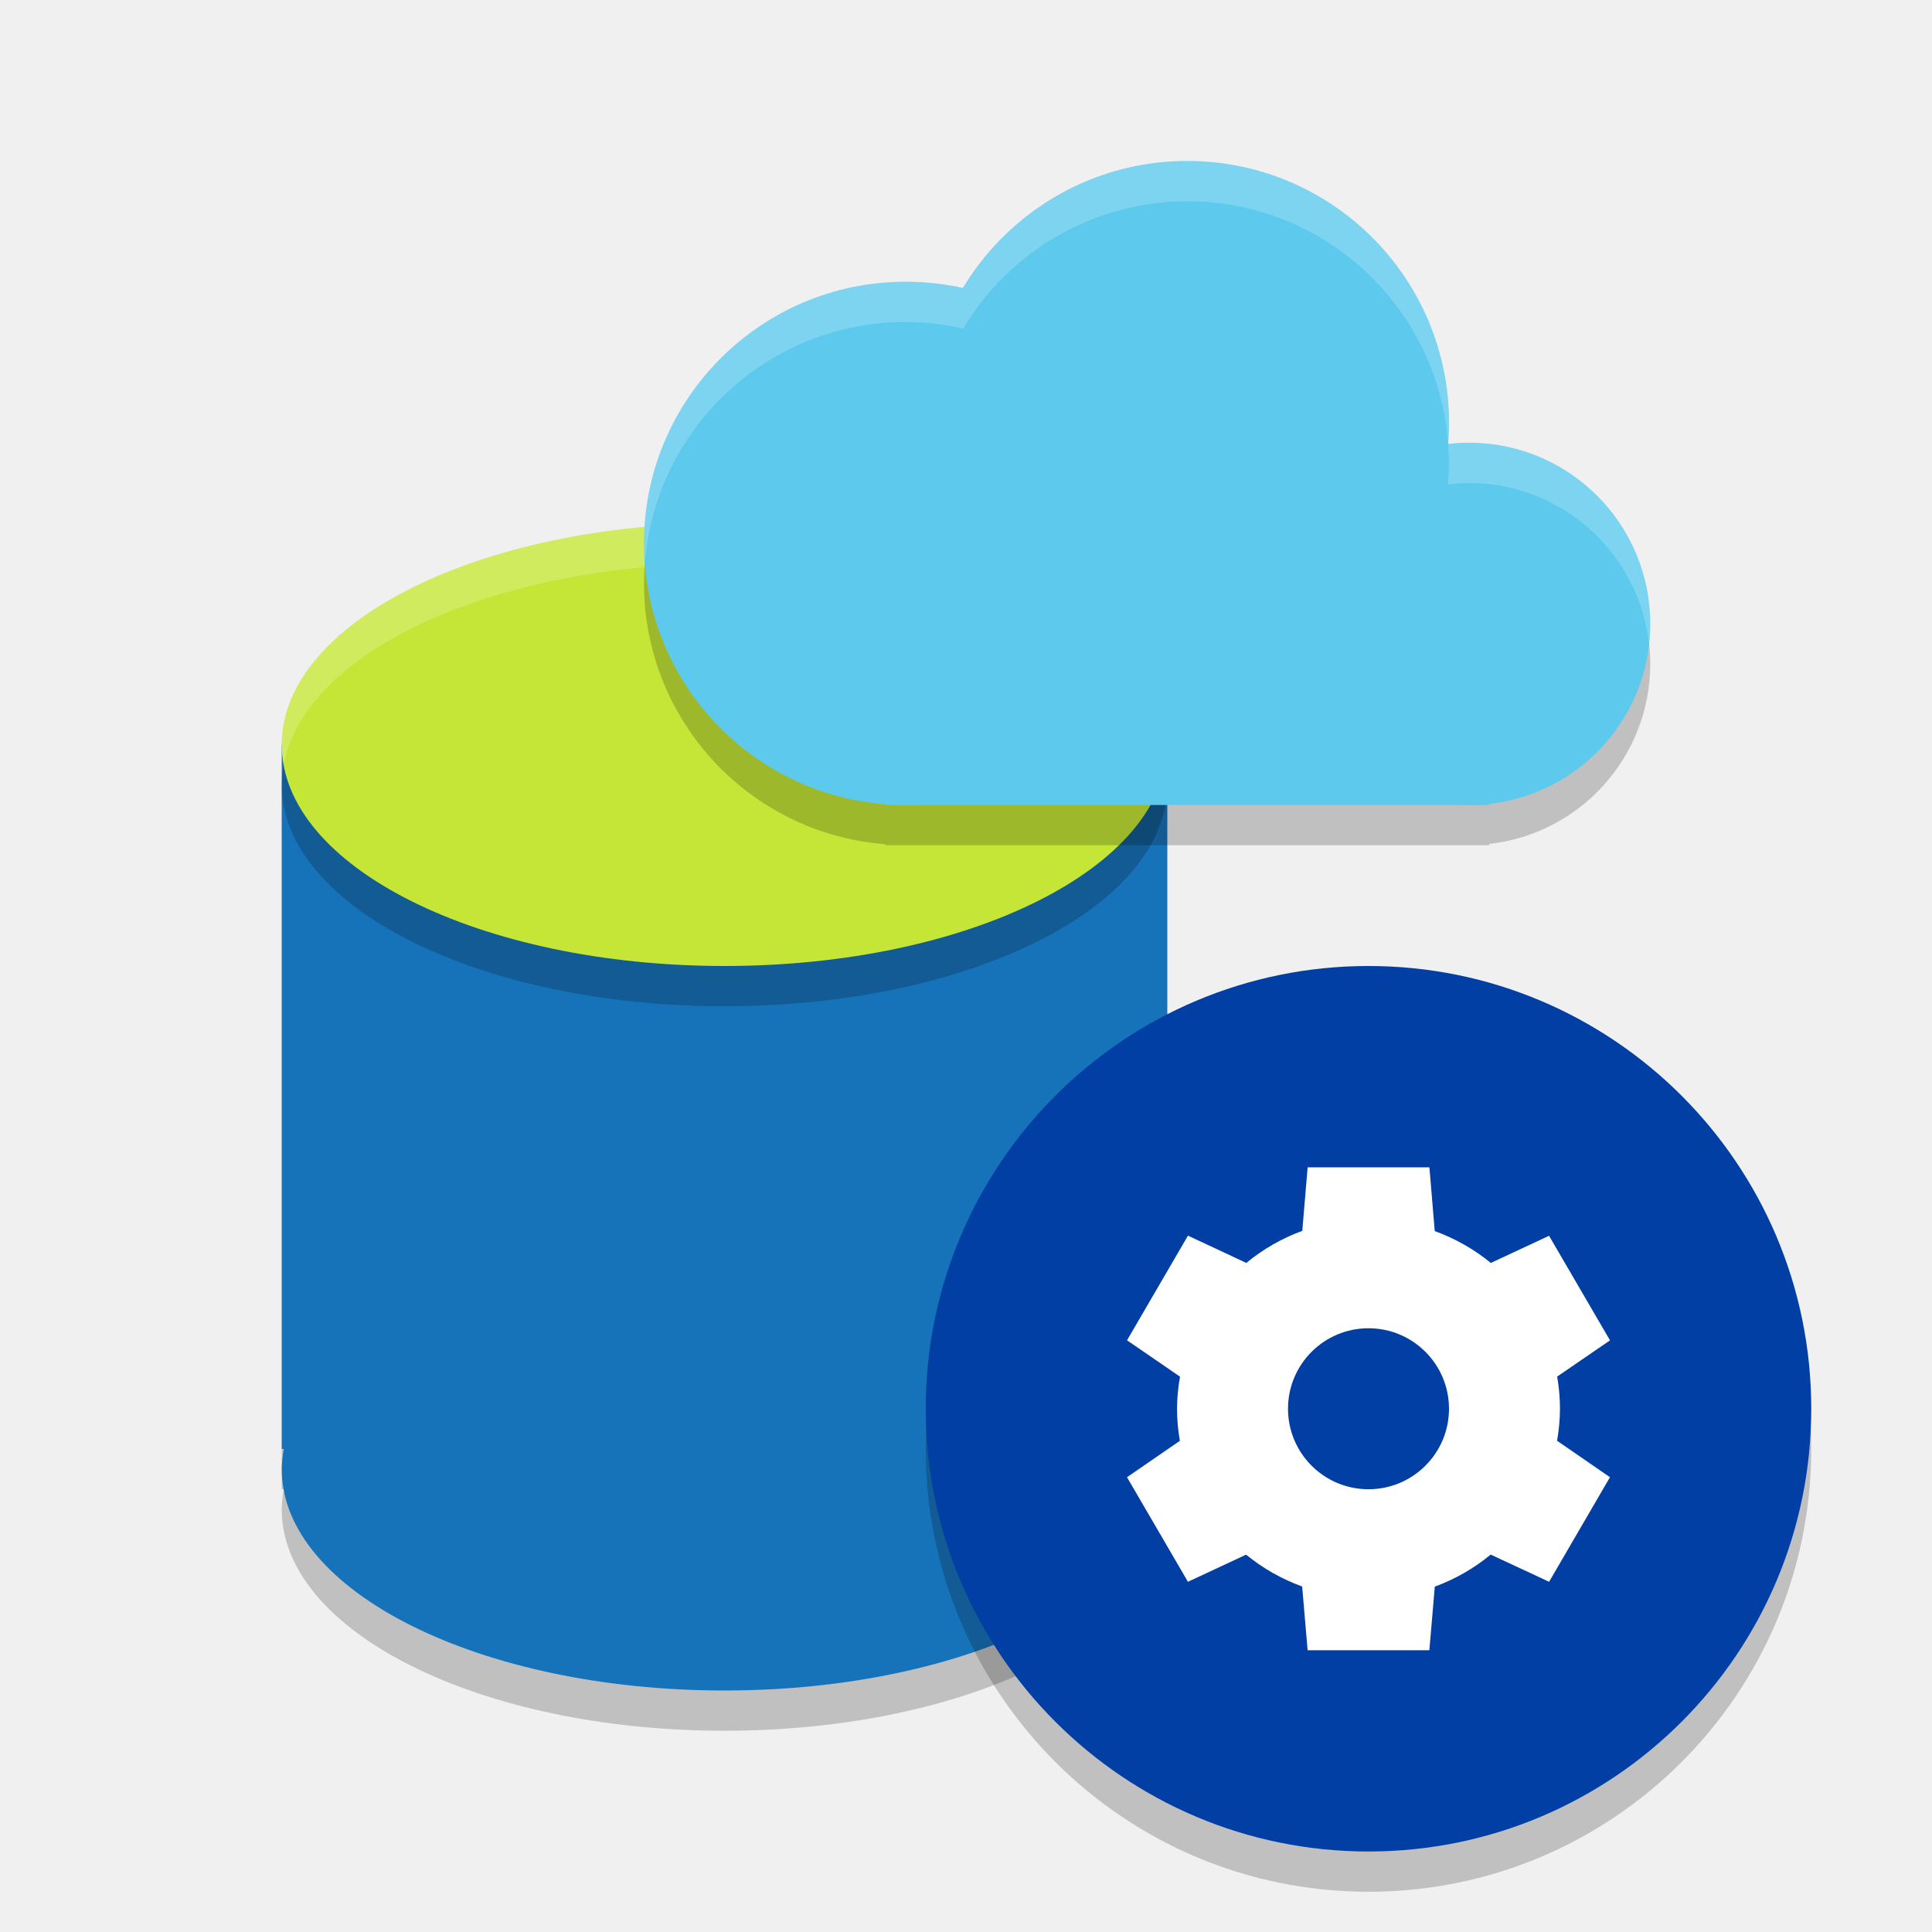
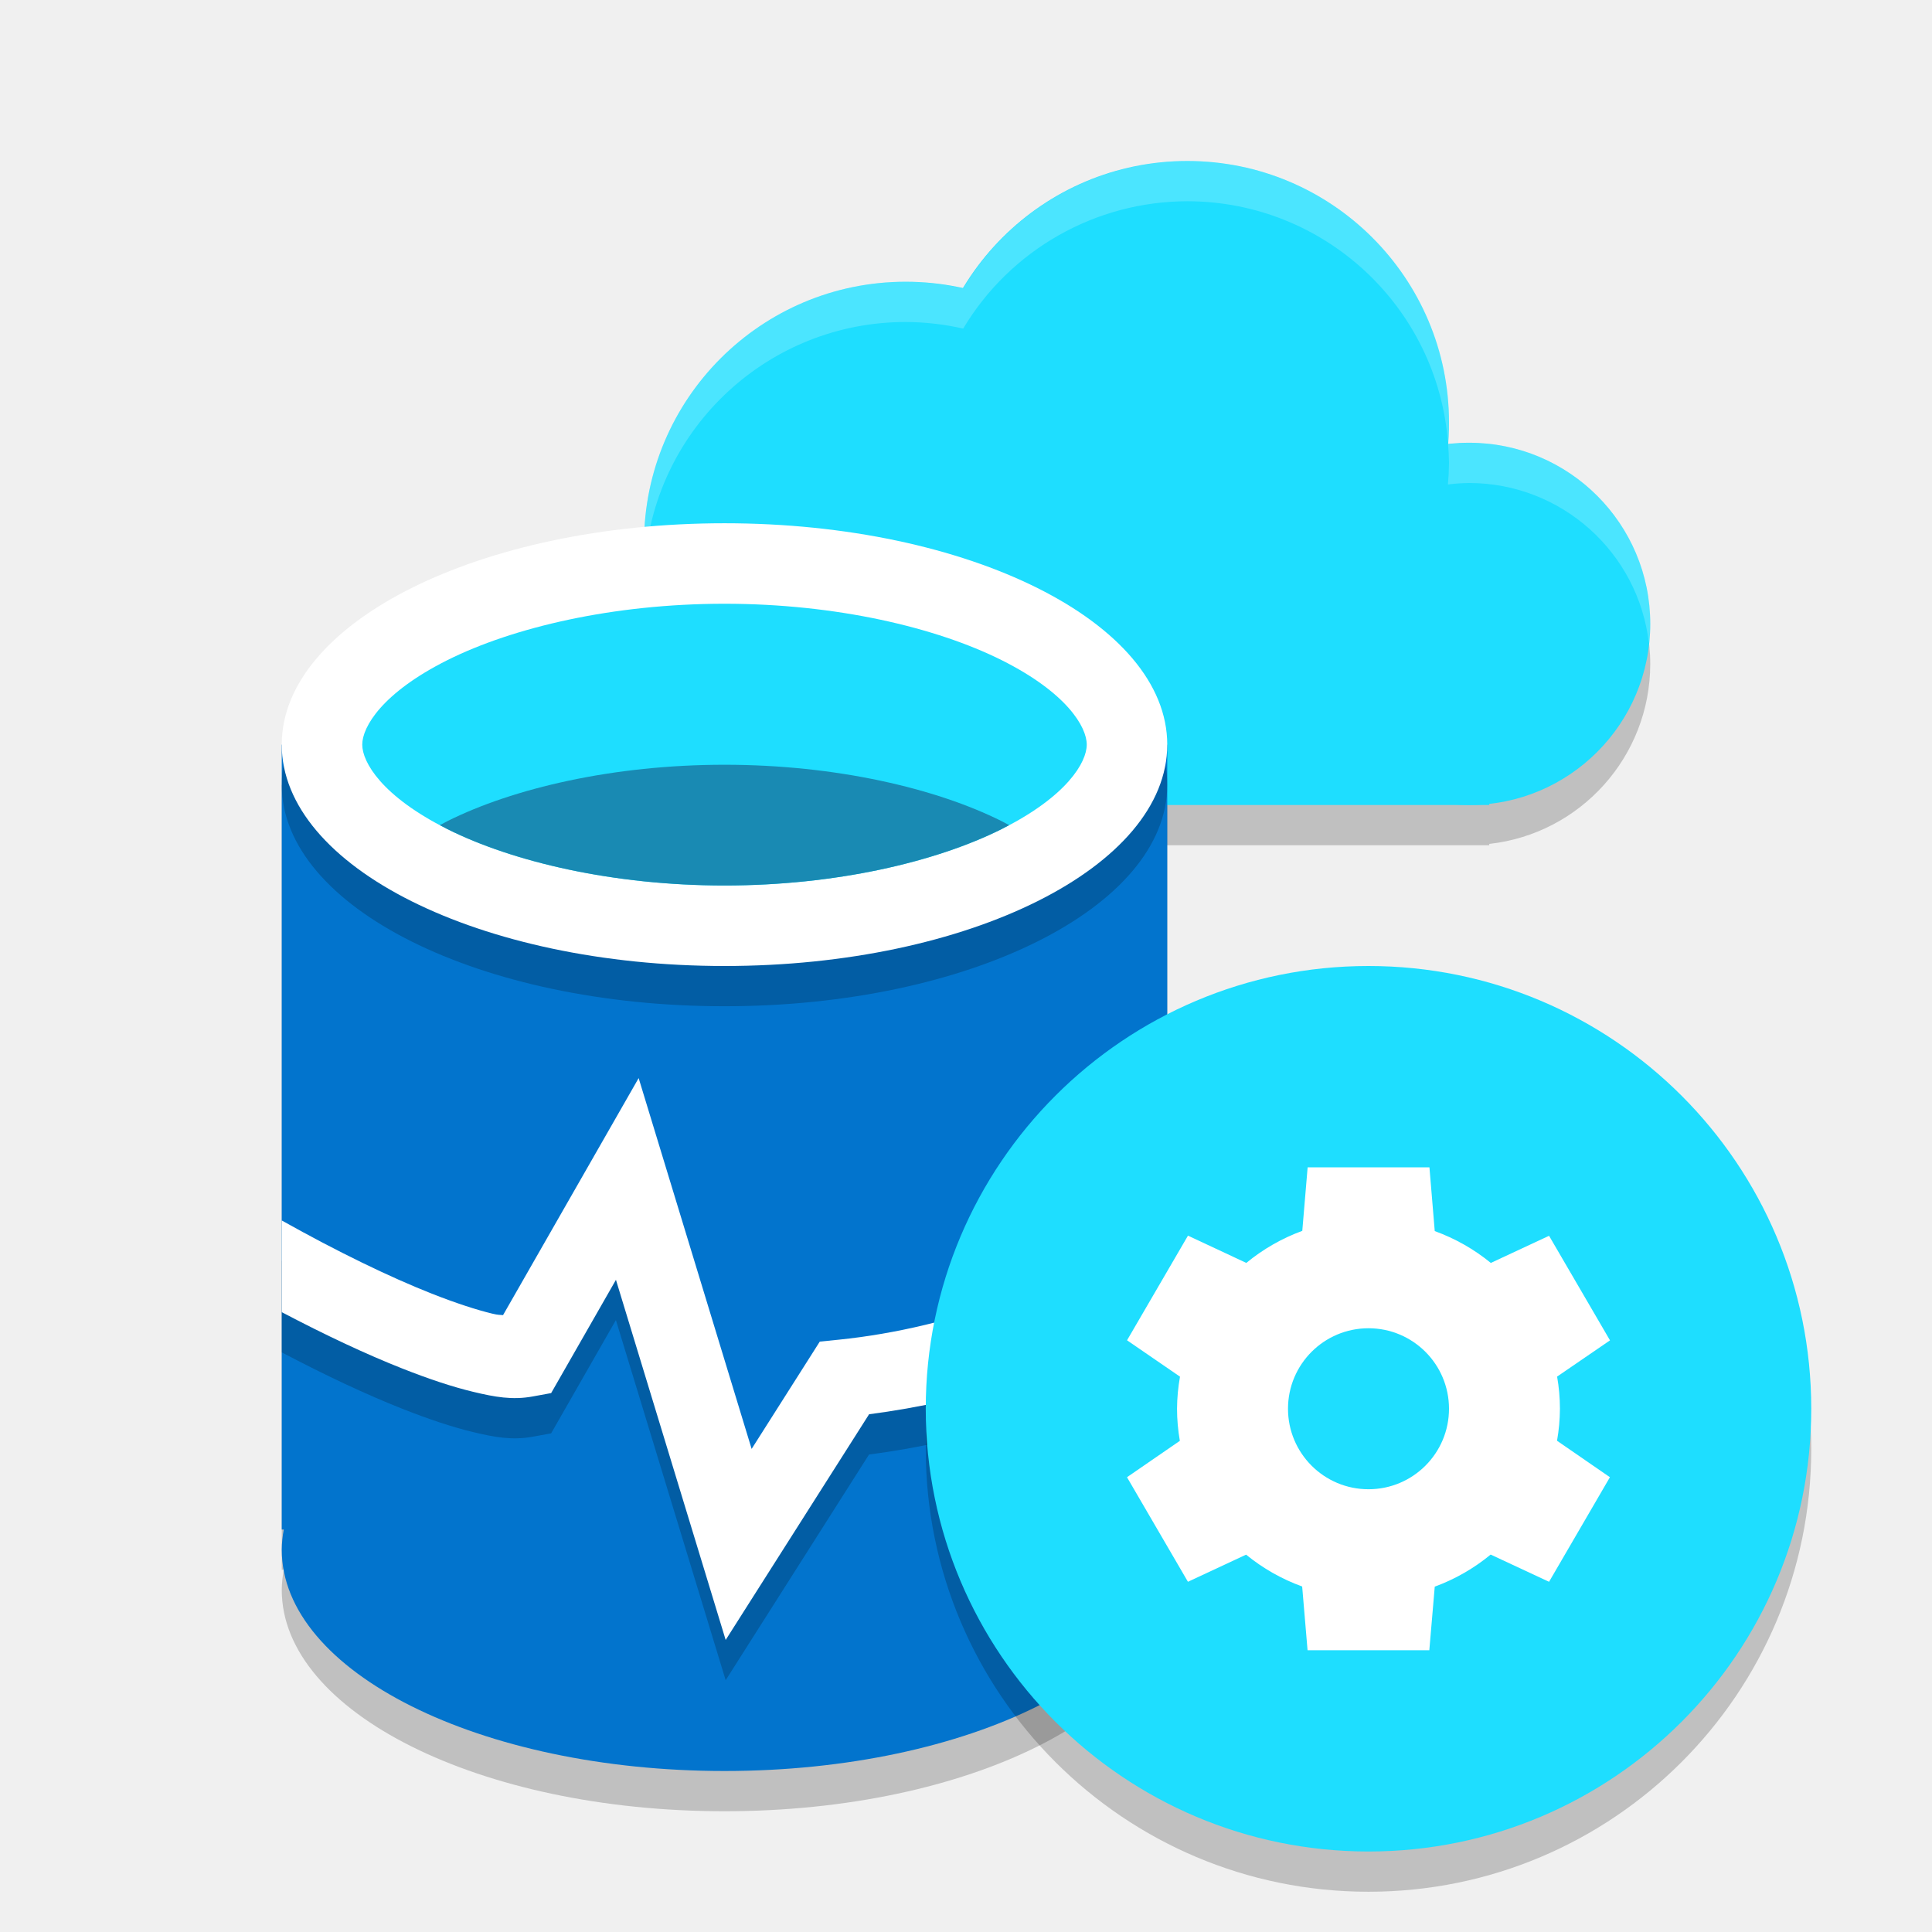
<svg xmlns="http://www.w3.org/2000/svg" width="48" height="48" version="1.1">
-   <g transform="translate(0,-284.3)">
-     <path style="opacity:0.2" d="m 7,303.8 v 17.5 h 0.051 c -0.032,0.166 -0.049,0.333 -0.051,0.5 0,3.038 4.925,5.5 11,5.5 6.075,0 11,-2.462 11,-5.5 -0.003,-0.167 -0.021,-0.334 -0.055,-0.5 H 29 v -17.5 z" />
-     <path style="fill:#1672b9" d="m 7,302.8 v 17.5 h 0.051 c -0.032,0.166 -0.049,0.333 -0.051,0.5 0,3.038 4.925,5.5 11,5.5 6.075,0 11,-2.462 11,-5.5 -0.003,-0.167 -0.021,-0.334 -0.055,-0.5 H 29 v -17.5 z" />
-     <ellipse style="opacity:0.2" cx="18" cy="303.8" rx="11" ry="5.5" />
-     <ellipse style="fill:#c5e636" cx="18" cy="302.8" rx="11" ry="5.5" />
-     <path style="opacity:0.2;fill:#ffffff" d="m 18,297.3 a 11,5.5 0 0 0 -11,5.5 11,5.5 0 0 0 0.051,0.486 A 11,5.5 0 0 1 18,298.3 11,5.5 0 0 1 28.949,303.314 11,5.5 0 0 0 29,302.8 a 11,5.5 0 0 0 -11,-5.5 z" />
-     <path style="opacity:0.2" d="m 29.5,289.3 a 6.5,6.5 0 0 0 -5.57,3.164 6.5,6.5 0 0 0 -1.43,-0.164 6.5,6.5 0 0 0 -6.5,6.5 6.5,6.5 0 0 0 6,6.475 V 305.3 h 0.5 14 0.5 v -0.033 a 4.5,4.5 0 0 0 4,-4.467 4.5,4.5 0 0 0 -4.5,-4.5 4.5,4.5 0 0 0 -0.527,0.037 6.5,6.5 0 0 0 0.027,-0.537 6.5,6.5 0 0 0 -6.5,-6.5 z" />
-     <circle style="fill:#5cc9ed" cx="22.5" cy="297.8" r="6.5" />
-     <circle style="fill:#5cc9ed" cx="29.5" cy="294.8" r="6.5" />
-     <circle style="fill:#5cc9ed" cx="36.5" cy="299.8" r="4.5" />
-     <rect style="fill:#5cc9ed" width="15" height="6" x="22" y="298.3" />
-     <circle style="opacity:0.2" cx="34" cy="320.3" r="11" />
-     <circle style="fill:#013fa4" cx="34" cy="319.3" r="11" />
-     <path style="fill:#ffffff" d="m 32.488,313.298 -0.002,0.004 h 0.002 z m 0,0.004 -0.133,1.578 a 4.757,4.714 0 0 0 -1.391,0.797 l -1.449,-0.678 -1.514,2.6 1.316,0.904 a 4.757,4.714 0 0 0 -0.074,0.797 4.757,4.714 0 0 0 0.07,0.797 L 28,321.001 l 1.514,2.598 1.445,-0.674 a 4.757,4.714 0 0 0 1.393,0.791 l 0.135,1.584 h 3.025 l 0.135,-1.58 a 4.757,4.714 0 0 0 1.389,-0.797 l 1.451,0.676 1.512,-2.598 -1.314,-0.906 a 4.757,4.714 0 0 0 0.072,-0.795 4.757,4.714 0 0 0 -0.07,-0.799 L 40,317.601 l -1.514,-2.598 -1.447,0.674 a 4.757,4.714 0 0 0 -1.393,-0.791 l -0.133,-1.584 H 32.488 Z M 34,317.3 a 2,2 0 0 1 2,2 2,2 0 0 1 -2,2 2,2 0 0 1 -2,-2 2,2 0 0 1 2,-2 z" />
-     <path style="opacity:0.2;fill:#ffffff" d="m 29.5,288.3 a 6.5,6.5 0 0 0 -5.57,3.164 6.5,6.5 0 0 0 -1.43,-0.164 6.5,6.5 0 0 0 -6.5,6.5 6.5,6.5 0 0 0 0.023,0.471 6.5,6.5 0 0 1 6.477,-5.971 6.5,6.5 0 0 1 1.43,0.164 6.5,6.5 0 0 1 5.57,-3.164 6.5,6.5 0 0 1 6.475,6.002 6.5,6.5 0 0 0 0.025,-0.502 6.5,6.5 0 0 0 -6.5,-6.5 z m 7,7 a 4.5,4.5 0 0 0 -0.523,0.037 6.5,6.5 0 0 1 0.023,0.463 6.5,6.5 0 0 1 -0.027,0.537 4.5,4.5 0 0 1 0.527,-0.037 4.5,4.5 0 0 1 4.467,3.988 4.5,4.5 0 0 0 0.033,-0.488 4.5,4.5 0 0 0 -4.5,-4.5 z" />
-   </g>
+   <path style="opacity:0.2" d="M 7,19.5 V 39 H 7.051 C 7.019,39.166 7.002,39.333 7,39.5 7,42.538 11.925,45 18,45 24.075,45 29,42.538 29,39.5 28.997,39.333 28.979,39.166 28.945,39 H 29 V 19.5 Z" />
+   <path style="opacity:0.2" d="M 29.5,5 A 6.5,6.5 0 0 0 23.93,8.164 6.5,6.5 0 0 0 22.5,8 6.5,6.5 0 0 0 16,14.5 a 6.5,6.5 0 0 0 6,6.475 v 0.025 h 0.5 14 0.5 v -0.033 a 4.5,4.5 0 0 0 4,-4.467 4.5,4.5 0 0 0 -4.5,-4.5 4.5,4.5 0 0 0 -0.527,0.037 6.5,6.5 0 0 0 0.027,-0.537 6.5,6.5 0 0 0 -6.5,-6.5 z" />
+   <circle style="fill:#1edeff" cx="22.5" cy="13.5" r="6.5" />
+   <circle style="fill:#1edeff" cx="29.5" cy="10.5" r="6.5" />
+   <circle style="fill:#1edeff" cx="36.5" cy="15.5" r="4.5" />
+   <rect style="fill:#1edeff" width="15" height="6" x="22" y="14" />
+   <path style="opacity:0.2;fill:#ffffff" d="M 29.5,4 A 6.5,6.5 0 0 0 23.93,7.164 6.5,6.5 0 0 0 22.5,7 6.5,6.5 0 0 0 16,13.5 6.5,6.5 0 0 0 16.023,13.971 6.5,6.5 0 0 1 22.5,8 6.5,6.5 0 0 1 23.93,8.164 6.5,6.5 0 0 1 29.5,5 a 6.5,6.5 0 0 1 6.475,6.002 6.5,6.5 0 0 0 0.025,-0.502 6.5,6.5 0 0 0 -6.5,-6.5 z m 7,7 a 4.5,4.5 0 0 0 -0.523,0.037 6.5,6.5 0 0 1 0.023,0.463 6.5,6.5 0 0 1 -0.027,0.537 4.5,4.5 0 0 1 0.527,-0.037 4.5,4.5 0 0 1 4.467,3.988 4.5,4.5 0 0 0 0.033,-0.488 4.5,4.5 0 0 0 -4.5,-4.5 z" />
+   <path style="fill:#0274cd" d="M 7,18.5 V 38 H 7.051 C 7.019,38.166 7.002,38.333 7,38.5 7,41.538 11.925,44 18,44 24.075,44 29,41.538 29,38.5 28.997,38.333 28.979,38.166 28.945,38 H 29 V 18.5 Z" />
+   <ellipse style="opacity:0.2" cx="18" cy="19.5" rx="11" ry="5.5" />
+   <ellipse style="fill:#ffffff" cx="18" cy="18.5" rx="11" ry="5.5" />
+   <circle style="opacity:0.2" cx="34" cy="36" r="11" />
+   <path style="opacity:0.2" d="m 15.867,27.785 -3.369,5.889 c -0.111,-0.012 -0.106,0.001 -0.268,-0.037 -0.391,-0.093 -0.907,-0.261 -1.502,-0.496 C 9.683,32.728 8.387,32.1 7,31.322 v 2.277 C 8.084,34.17 9.102,34.648 9.994,35 c 0.657,0.26 1.248,0.457 1.771,0.582 0.524,0.125 0.959,0.206 1.469,0.113 l 0.459,-0.084 1.609,-2.814 2.727,8.947 3.562,-5.607 C 24.049,35.817 26.779,35.021 29,33.492 v -2.57 c -2.07,1.952 -5.384,3.078 -8.15,3.361 l -0.482,0.049 -1.693,2.666 z" />
+   <path style="fill:#ffffff" d="M 15.867 26.785 L 12.498 32.674 C 12.387 32.662 12.392 32.675 12.23 32.637 C 11.84 32.543 11.323 32.375 10.729 32.141 C 9.683 31.728 8.387 31.1 7 30.322 L 7 32.6 C 8.084 33.17 9.102 33.648 9.994 34 C 10.651 34.26 11.242 34.457 11.766 34.582 C 12.29 34.707 12.725 34.788 13.234 34.695 L 13.693 34.611 L 15.303 31.797 L 18.029 40.744 L 21.592 35.137 C 24.049 34.817 26.779 34.021 29 32.492 L 29 29.922 C 26.93 31.873 23.616 33 20.85 33.283 L 20.367 33.332 L 18.674 35.998 L 15.867 26.785 z" />
+   <circle style="fill:#1edeff" cx="34" cy="35" r="11" />
+   <path style="fill:#ffffff" d="m 32.488,28.998 -0.002,0.004 h 0.002 z m 0,0.004 -0.133,1.578 a 4.757,4.714 0 0 0 -1.391,0.797 l -1.449,-0.678 -1.514,2.6 1.316,0.904 a 4.757,4.714 0 0 0 -0.074,0.797 4.757,4.714 0 0 0 0.07,0.797 L 28,36.701 29.514,39.299 30.959,38.625 a 4.757,4.714 0 0 0 1.393,0.791 L 32.486,41 h 3.025 l 0.135,-1.58 a 4.757,4.714 0 0 0 1.389,-0.797 l 1.451,0.676 1.512,-2.598 -1.314,-0.906 A 4.757,4.714 0 0 0 38.756,35 4.757,4.714 0 0 0 38.686,34.201 L 40,33.301 38.486,30.703 37.039,31.377 A 4.757,4.714 0 0 0 35.646,30.586 L 35.514,29.002 H 32.488 Z M 34,33 a 2,2 0 0 1 2,2 2,2 0 0 1 -2,2 2,2 0 0 1 -2,-2 2,2 0 0 1 2,-2 z" />
+   <path style="fill:#1edeff" d="M 18 15 C 15.233 15 12.744 15.587 11.117 16.4 C 9.491 17.214 9 18.062 9 18.5 C 9 18.938 9.491 19.786 11.117 20.6 C 12.744 21.413 15.233 22 18 22 C 20.767 22 23.256 21.413 24.883 20.6 C 26.509 19.786 27 18.938 27 18.5 C 27 18.062 26.509 17.214 24.883 16.4 C 23.256 15.587 20.767 15 18 15 z" />
+   <path style="fill:#198ab3" d="M 18 19 C 15.233 19 12.744 19.587 11.117 20.4 C 11.051 20.434 10.99 20.467 10.928 20.5 C 10.99 20.533 11.051 20.566 11.117 20.6 C 12.744 21.413 15.233 22 18 22 C 20.767 22 23.256 21.413 24.883 20.6 C 24.949 20.566 25.01 20.533 25.072 20.5 C 25.01 20.467 24.949 20.434 24.883 20.4 C 23.256 19.587 20.767 19 18 19 z" />
</svg>
